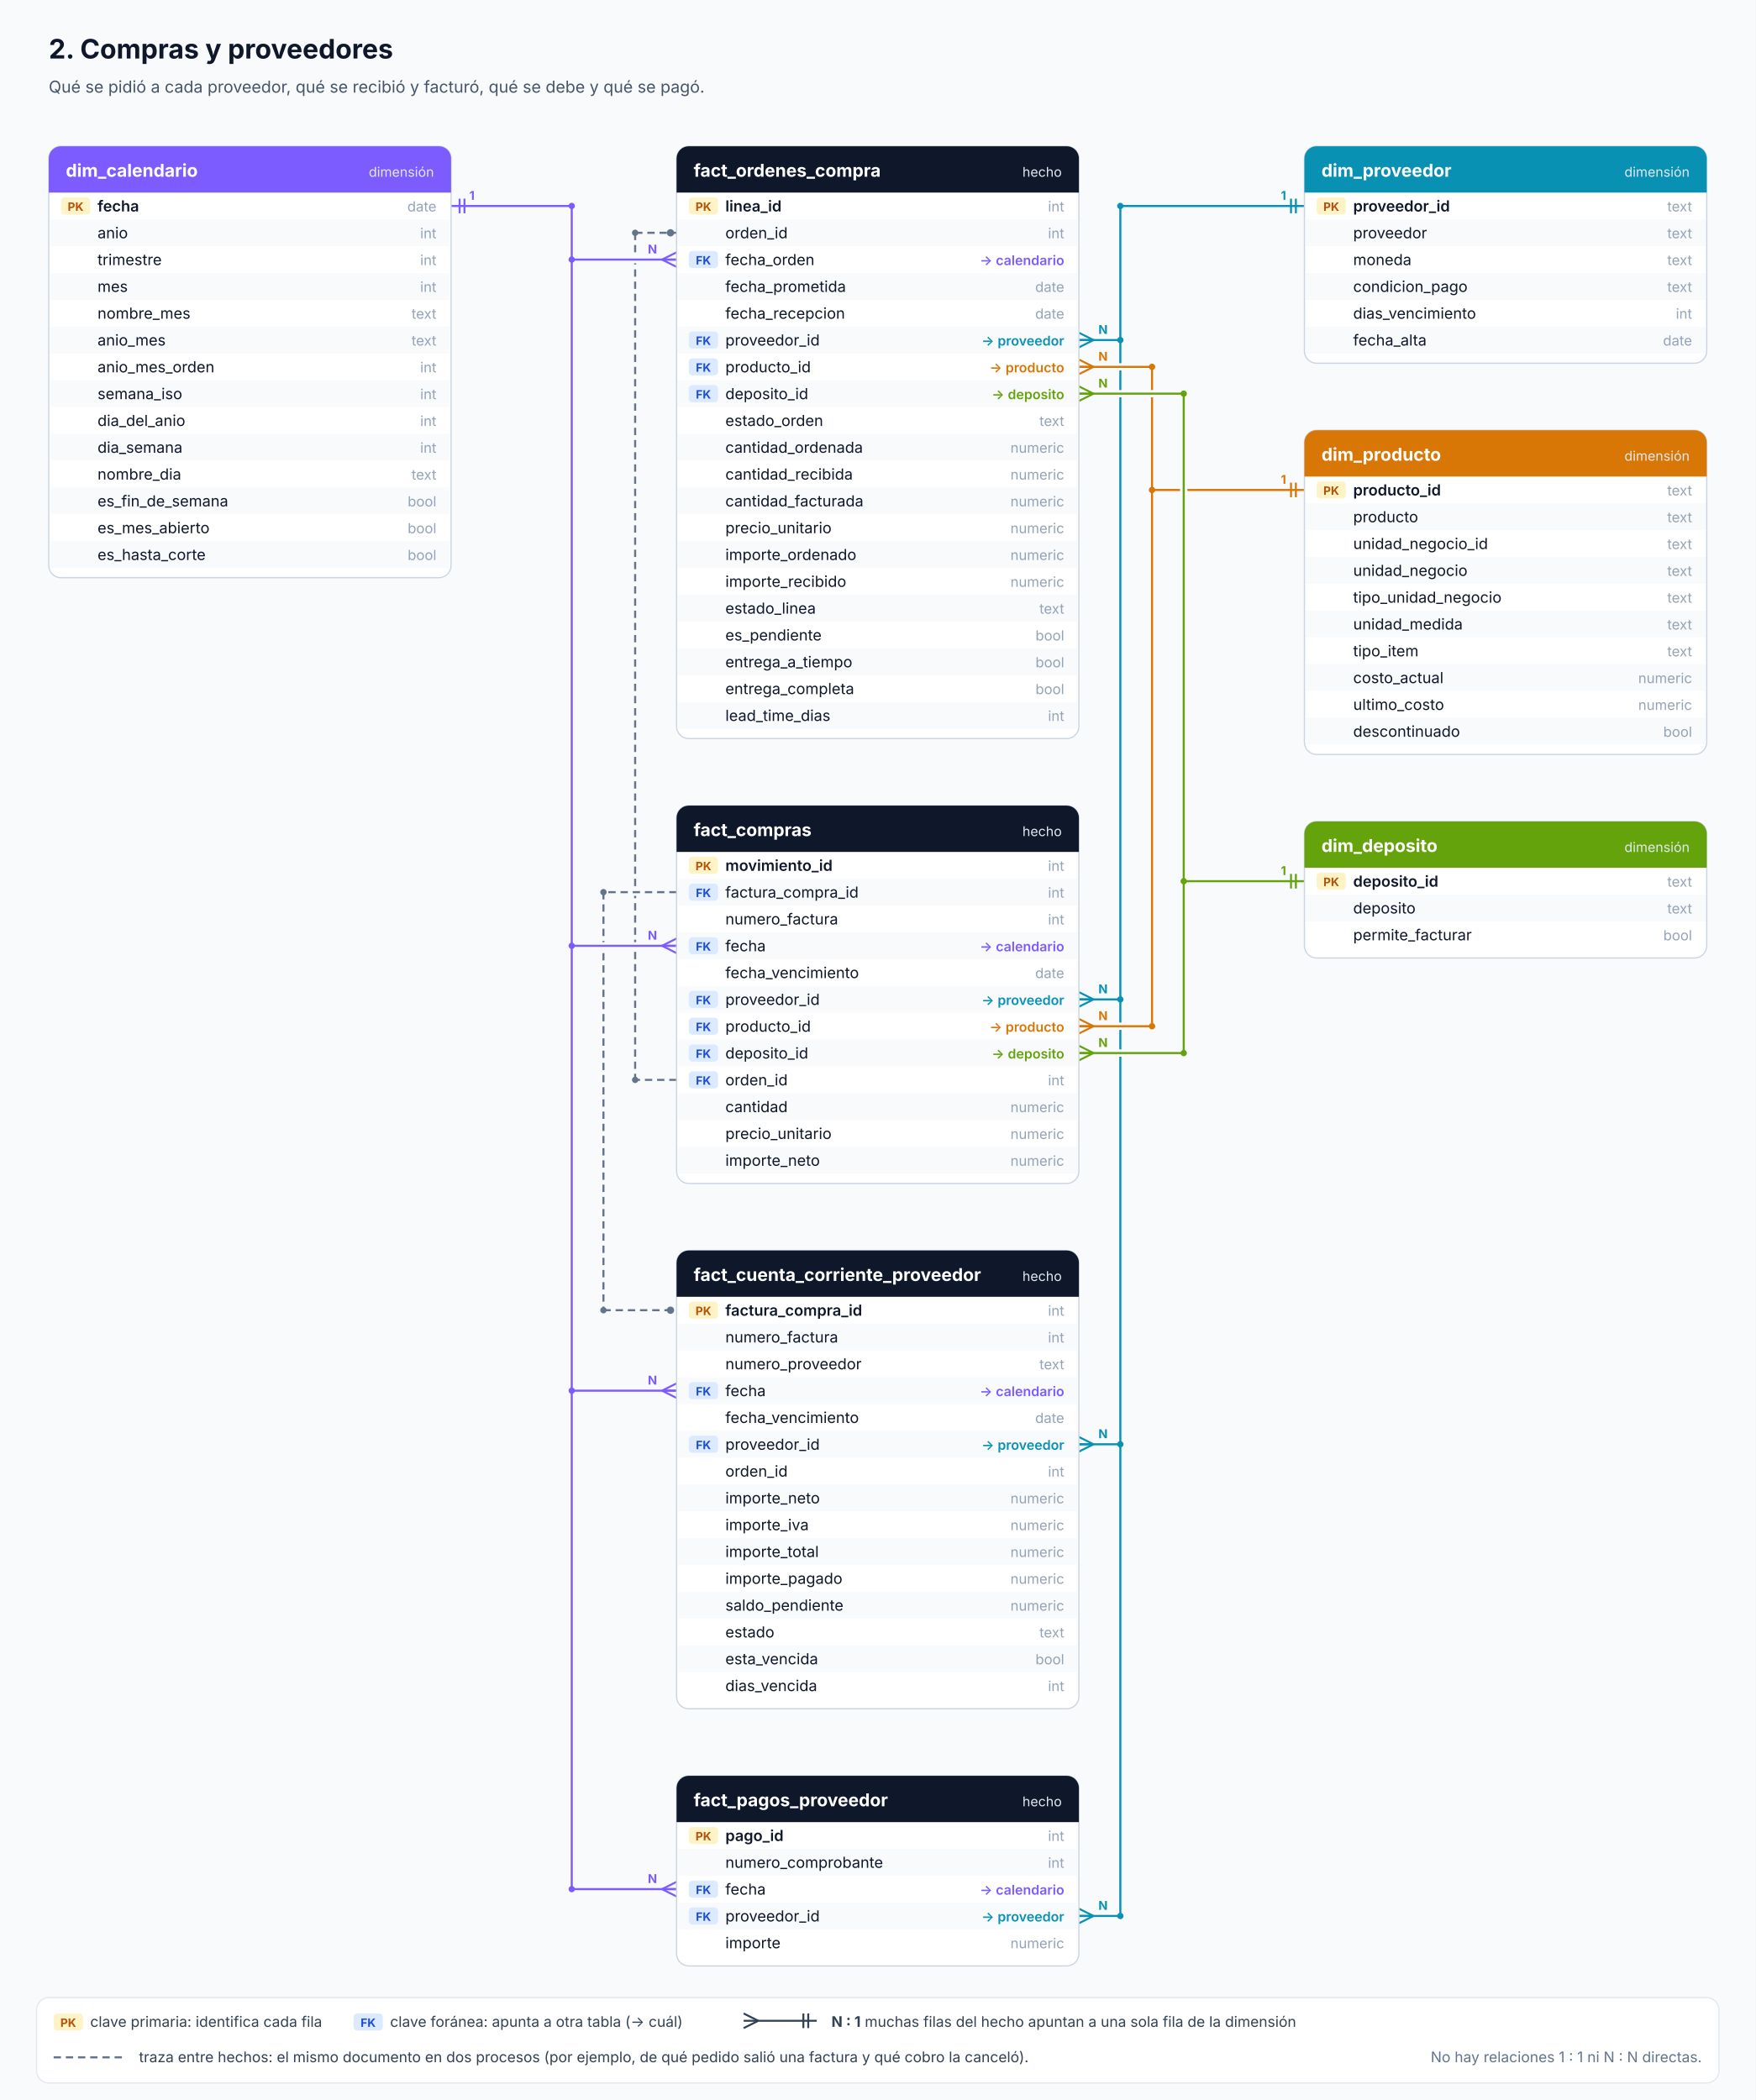
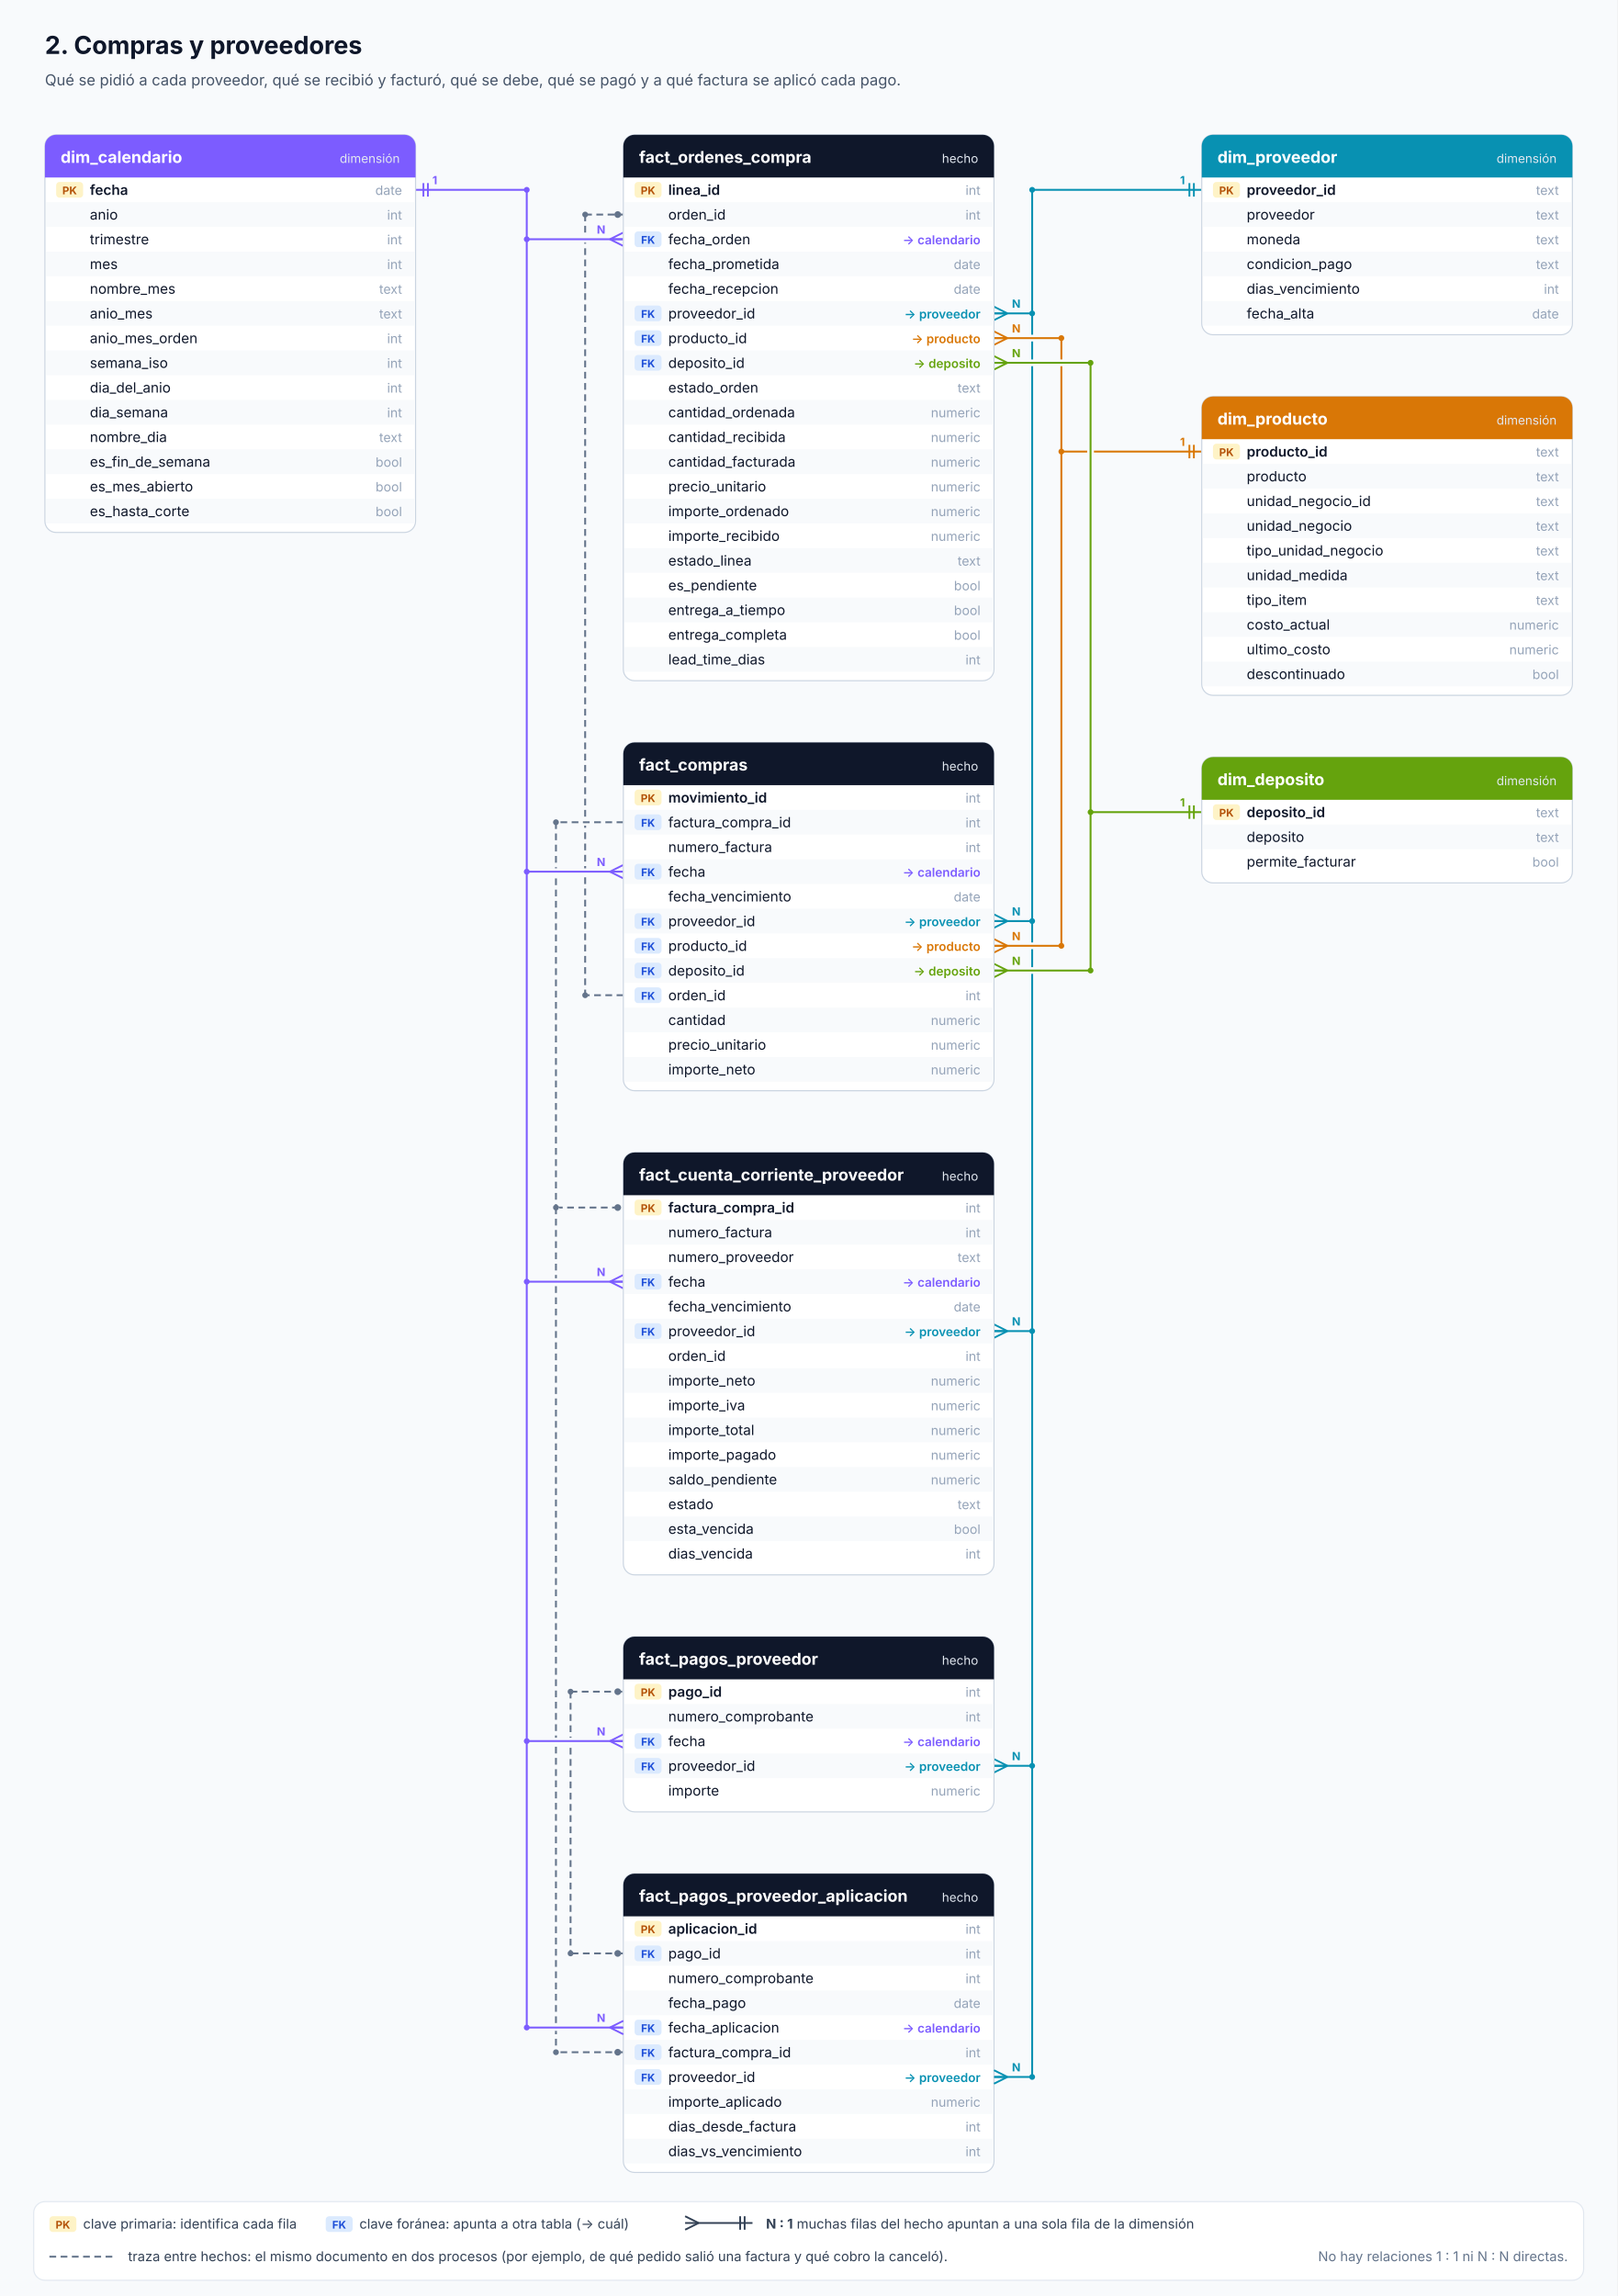
- <svg xmlns="http://www.w3.org/2000/svg" viewBox="0 0 1440 1723" width="1440" height="1723" font-family="Inter, Segoe UI, Arial, sans-serif">
-   <rect width="1440" height="1723" fill="#f8fafc" />
+ <svg xmlns="http://www.w3.org/2000/svg" viewBox="0 0 1440 2044" width="1440" height="2044" font-family="Inter, Segoe UI, Arial, sans-serif">
+   <rect width="1440" height="2044" fill="#f8fafc" />
  <text x="40" y="48" font-size="22" font-weight="700" fill="#0f172a">2. Compras y proveedores</text>
-   <text x="40" y="76" font-size="13.5" fill="#475569">Qué se pidió a cada proveedor, qué se recibió y facturó, qué se debe y qué se pagó.</text>
+   <text x="40" y="76" font-size="13.5" fill="#475569">Qué se pidió a cada proveedor, qué se recibió y facturó, qué se debe, qué se pagó y a qué factura se aplicó cada pago.</text>
  <path d="M521,191.0 V886.0 M521,191.0 H555 M555,886.0 H521" fill="none" stroke="#f8fafc" stroke-width="6" stroke-linejoin="round" />
  <path d="M521,191.0 V886.0 M521,191.0 H555 M555,886.0 H521" fill="none" stroke="#64748b" stroke-width="1.7" stroke-linejoin="round" stroke-dasharray="6 4" />
  <path d="M495,732.0 V1075.0 M495,1075.0 H555 M555,732.0 H495" fill="none" stroke="#f8fafc" stroke-width="6" stroke-linejoin="round" />
  <path d="M495,732.0 V1075.0 M495,1075.0 H555 M555,732.0 H495" fill="none" stroke="#64748b" stroke-width="1.7" stroke-linejoin="round" stroke-dasharray="6 4" />
-   <path d="M469,169.0 V1550.0 M469,169.0 H370 M555,776.0 H469 M555,213.0 H469 M555,1141.0 H469 M555,1550.0 H469" fill="none" stroke="#f8fafc" stroke-width="6" stroke-linejoin="round" />
-   <path d="M469,169.0 V1550.0 M469,169.0 H370 M555,776.0 H469 M555,213.0 H469 M555,1141.0 H469 M555,1550.0 H469" fill="none" stroke="#7c5cff" stroke-width="1.7" stroke-linejoin="round" />
-   <path d="M919,169.0 V1572.0 M919,169.0 H1070 M885,820.0 H919 M885,279.0 H919 M885,1185.0 H919 M885,1572.0 H919" fill="none" stroke="#f8fafc" stroke-width="6" stroke-linejoin="round" />
-   <path d="M919,169.0 V1572.0 M919,169.0 H1070 M885,820.0 H919 M885,279.0 H919 M885,1185.0 H919 M885,1572.0 H919" fill="none" stroke="#0891b2" stroke-width="1.7" stroke-linejoin="round" />
+   <path d="M508,1506.0 V1739.0 M508,1506.0 H555 M555,1739.0 H508" fill="none" stroke="#f8fafc" stroke-width="6" stroke-linejoin="round" />
+   <path d="M508,1506.0 V1739.0 M508,1506.0 H555 M555,1739.0 H508" fill="none" stroke="#64748b" stroke-width="1.7" stroke-linejoin="round" stroke-dasharray="6 4" />
+   <path d="M495,1075.0 V1827.0 M555,1827.0 H495" fill="none" stroke="#f8fafc" stroke-width="6" stroke-linejoin="round" />
+   <path d="M495,1075.0 V1827.0 M555,1827.0 H495" fill="none" stroke="#64748b" stroke-width="1.7" stroke-linejoin="round" stroke-dasharray="6 4" />
+   <circle cx="550" cy="1506.0" r="3" fill="#64748b" />
+   <circle cx="508" cy="1506.0" r="2.6" fill="#64748b" />
+   <circle cx="550" cy="1739.0" r="3" fill="#64748b" />
+   <circle cx="508" cy="1739.0" r="2.6" fill="#64748b" />
+   <circle cx="550" cy="1827.0" r="3" fill="#64748b" />
+   <circle cx="495" cy="1827.0" r="2.6" fill="#64748b" />
+   <path d="M469,169.0 V1805.0 M469,169.0 H370 M555,776.0 H469 M555,213.0 H469 M555,1141.0 H469 M555,1550.0 H469 M555,1805.0 H469" fill="none" stroke="#f8fafc" stroke-width="6" stroke-linejoin="round" />
+   <path d="M469,169.0 V1805.0 M469,169.0 H370 M555,776.0 H469 M555,213.0 H469 M555,1141.0 H469 M555,1550.0 H469 M555,1805.0 H469" fill="none" stroke="#7c5cff" stroke-width="1.7" stroke-linejoin="round" />
+   <path d="M919,169.0 V1849.0 M919,169.0 H1070 M885,820.0 H919 M885,279.0 H919 M885,1185.0 H919 M885,1572.0 H919 M885,1849.0 H919" fill="none" stroke="#f8fafc" stroke-width="6" stroke-linejoin="round" />
+   <path d="M919,169.0 V1849.0 M919,169.0 H1070 M885,820.0 H919 M885,279.0 H919 M885,1185.0 H919 M885,1572.0 H919 M885,1849.0 H919" fill="none" stroke="#0891b2" stroke-width="1.7" stroke-linejoin="round" />
  <path d="M945,301.0 V842.0 M945,402.0 H1070 M885,842.0 H945 M885,301.0 H945" fill="none" stroke="#f8fafc" stroke-width="6" stroke-linejoin="round" />
  <path d="M945,301.0 V842.0 M945,402.0 H1070 M885,842.0 H945 M885,301.0 H945" fill="none" stroke="#d97706" stroke-width="1.7" stroke-linejoin="round" />
  <path d="M971,323.0 V864.0 M971,723.0 H1070 M885,864.0 H971 M885,323.0 H971" fill="none" stroke="#f8fafc" stroke-width="6" stroke-linejoin="round" />
  <path d="M971,323.0 V864.0 M971,723.0 H1070 M885,864.0 H971 M885,323.0 H971" fill="none" stroke="#65a30d" stroke-width="1.7" stroke-linejoin="round" />
  <circle cx="521" cy="886.0" r="2.6" fill="#64748b" />
  <circle cx="550" cy="191.0" r="3" fill="#64748b" />
  <circle cx="521" cy="191.0" r="2.6" fill="#64748b" />
  <circle cx="495" cy="732.0" r="2.6" fill="#64748b" />
  <circle cx="550" cy="1075.0" r="3" fill="#64748b" />
  <circle cx="495" cy="1075.0" r="2.6" fill="#64748b" />
  <path d="M543,776.0 L555,770.0 M543,776.0 L555,776.0 M543,776.0 L555,782.0" stroke="#7c5cff" stroke-width="1.6" fill="none" />
  <text x="539" y="771.0" font-size="10" font-weight="700" fill="#7c5cff" text-anchor="end">N</text>
  <circle cx="469" cy="776.0" r="2.6" fill="#7c5cff" />
  <path d="M543,213.0 L555,207.0 M543,213.0 L555,213.0 M543,213.0 L555,219.0" stroke="#7c5cff" stroke-width="1.6" fill="none" />
  <text x="539" y="208.0" font-size="10" font-weight="700" fill="#7c5cff" text-anchor="end">N</text>
  <circle cx="469" cy="213.0" r="2.6" fill="#7c5cff" />
  <path d="M543,1141.0 L555,1135.0 M543,1141.0 L555,1141.0 M543,1141.0 L555,1147.0" stroke="#7c5cff" stroke-width="1.6" fill="none" />
  <text x="539" y="1136.0" font-size="10" font-weight="700" fill="#7c5cff" text-anchor="end">N</text>
  <circle cx="469" cy="1141.0" r="2.6" fill="#7c5cff" />
  <path d="M543,1550.0 L555,1544.0 M543,1550.0 L555,1550.0 M543,1550.0 L555,1556.0" stroke="#7c5cff" stroke-width="1.6" fill="none" />
  <text x="539" y="1545.0" font-size="10" font-weight="700" fill="#7c5cff" text-anchor="end">N</text>
  <circle cx="469" cy="1550.0" r="2.6" fill="#7c5cff" />
  <path d="M377,163.0 V175.0 M381,163.0 V175.0" stroke="#7c5cff" stroke-width="1.6" />
  <text x="385" y="164.0" font-size="10" font-weight="700" fill="#7c5cff" text-anchor="start">1</text>
  <circle cx="469" cy="169.0" r="2.6" fill="#7c5cff" />
  <path d="M897,820.0 L885,814.0 M897,820.0 L885,820.0 M897,820.0 L885,826.0" stroke="#0891b2" stroke-width="1.6" fill="none" />
  <text x="901" y="815.0" font-size="10" font-weight="700" fill="#0891b2" text-anchor="start">N</text>
  <circle cx="919" cy="820.0" r="2.6" fill="#0891b2" />
  <path d="M897,279.0 L885,273.0 M897,279.0 L885,279.0 M897,279.0 L885,285.0" stroke="#0891b2" stroke-width="1.6" fill="none" />
  <text x="901" y="274.0" font-size="10" font-weight="700" fill="#0891b2" text-anchor="start">N</text>
  <circle cx="919" cy="279.0" r="2.6" fill="#0891b2" />
  <path d="M897,1185.0 L885,1179.0 M897,1185.0 L885,1185.0 M897,1185.0 L885,1191.0" stroke="#0891b2" stroke-width="1.6" fill="none" />
  <text x="901" y="1180.0" font-size="10" font-weight="700" fill="#0891b2" text-anchor="start">N</text>
  <circle cx="919" cy="1185.0" r="2.6" fill="#0891b2" />
  <path d="M897,1572.0 L885,1566.0 M897,1572.0 L885,1572.0 M897,1572.0 L885,1578.0" stroke="#0891b2" stroke-width="1.6" fill="none" />
  <text x="901" y="1567.0" font-size="10" font-weight="700" fill="#0891b2" text-anchor="start">N</text>
  <circle cx="919" cy="1572.0" r="2.6" fill="#0891b2" />
  <path d="M1063,163.0 V175.0 M1059,163.0 V175.0" stroke="#0891b2" stroke-width="1.6" />
  <text x="1055" y="164.0" font-size="10" font-weight="700" fill="#0891b2" text-anchor="end">1</text>
  <circle cx="919" cy="169.0" r="2.6" fill="#0891b2" />
  <path d="M897,842.0 L885,836.0 M897,842.0 L885,842.0 M897,842.0 L885,848.0" stroke="#d97706" stroke-width="1.6" fill="none" />
  <text x="901" y="837.0" font-size="10" font-weight="700" fill="#d97706" text-anchor="start">N</text>
  <circle cx="945" cy="842.0" r="2.6" fill="#d97706" />
  <path d="M897,301.0 L885,295.0 M897,301.0 L885,301.0 M897,301.0 L885,307.0" stroke="#d97706" stroke-width="1.6" fill="none" />
  <text x="901" y="296.0" font-size="10" font-weight="700" fill="#d97706" text-anchor="start">N</text>
  <circle cx="945" cy="301.0" r="2.6" fill="#d97706" />
  <path d="M1063,396.0 V408.0 M1059,396.0 V408.0" stroke="#d97706" stroke-width="1.6" />
  <text x="1055" y="397.0" font-size="10" font-weight="700" fill="#d97706" text-anchor="end">1</text>
  <circle cx="945" cy="402.0" r="2.6" fill="#d97706" />
  <path d="M897,864.0 L885,858.0 M897,864.0 L885,864.0 M897,864.0 L885,870.0" stroke="#65a30d" stroke-width="1.6" fill="none" />
  <text x="901" y="859.0" font-size="10" font-weight="700" fill="#65a30d" text-anchor="start">N</text>
  <circle cx="971" cy="864.0" r="2.6" fill="#65a30d" />
  <path d="M897,323.0 L885,317.0 M897,323.0 L885,323.0 M897,323.0 L885,329.0" stroke="#65a30d" stroke-width="1.6" fill="none" />
  <text x="901" y="318.0" font-size="10" font-weight="700" fill="#65a30d" text-anchor="start">N</text>
  <circle cx="971" cy="323.0" r="2.6" fill="#65a30d" />
  <path d="M1063,717.0 V729.0 M1059,717.0 V729.0" stroke="#65a30d" stroke-width="1.6" />
  <text x="1055" y="718.0" font-size="10" font-weight="700" fill="#65a30d" text-anchor="end">1</text>
  <circle cx="971" cy="723.0" r="2.6" fill="#65a30d" />
  <rect x="40" y="120" width="330" height="354" rx="10" fill="#ffffff" stroke="#cbd5e1" />
  <path d="M40,130 a10,10 0 0 1 10,-10 h310 a10,10 0 0 1 10,10 v28 h-330 z" fill="#7c5cff" />
  <text x="54" y="145" font-size="14.5" font-weight="700" fill="#ffffff">dim_calendario</text>
  <text x="356" y="145" font-size="11" fill="#e2e8f0" text-anchor="end">dimensión</text>
  <rect x="50" y="162" width="24" height="14" rx="3" fill="#fef3c7" />
  <text x="62" y="173" font-size="9.5" font-weight="700" fill="#b45309" text-anchor="middle">PK</text>
  <text x="80" y="173.5" font-size="12.5" fill="#0f172a" font-weight="600">fecha</text>
  <text x="358" y="173.5" font-size="11.5" fill="#94a3b8" text-anchor="end">date</text>
  <rect x="41" y="180" width="328" height="22" fill="#f8fafc" />
  <text x="80" y="195.5" font-size="12.5" fill="#0f172a">anio</text>
  <text x="358" y="195.5" font-size="11.5" fill="#94a3b8" text-anchor="end">int</text>
  <text x="80" y="217.5" font-size="12.5" fill="#0f172a">trimestre</text>
  <text x="358" y="217.5" font-size="11.5" fill="#94a3b8" text-anchor="end">int</text>
  <rect x="41" y="224" width="328" height="22" fill="#f8fafc" />
  <text x="80" y="239.5" font-size="12.5" fill="#0f172a">mes</text>
  <text x="358" y="239.5" font-size="11.5" fill="#94a3b8" text-anchor="end">int</text>
  <text x="80" y="261.5" font-size="12.5" fill="#0f172a">nombre_mes</text>
  <text x="358" y="261.5" font-size="11.5" fill="#94a3b8" text-anchor="end">text</text>
  <rect x="41" y="268" width="328" height="22" fill="#f8fafc" />
  <text x="80" y="283.5" font-size="12.5" fill="#0f172a">anio_mes</text>
  <text x="358" y="283.5" font-size="11.5" fill="#94a3b8" text-anchor="end">text</text>
  <text x="80" y="305.5" font-size="12.5" fill="#0f172a">anio_mes_orden</text>
  <text x="358" y="305.5" font-size="11.5" fill="#94a3b8" text-anchor="end">int</text>
  <rect x="41" y="312" width="328" height="22" fill="#f8fafc" />
  <text x="80" y="327.5" font-size="12.5" fill="#0f172a">semana_iso</text>
  <text x="358" y="327.5" font-size="11.5" fill="#94a3b8" text-anchor="end">int</text>
  <text x="80" y="349.5" font-size="12.5" fill="#0f172a">dia_del_anio</text>
  <text x="358" y="349.5" font-size="11.5" fill="#94a3b8" text-anchor="end">int</text>
  <rect x="41" y="356" width="328" height="22" fill="#f8fafc" />
  <text x="80" y="371.5" font-size="12.5" fill="#0f172a">dia_semana</text>
  <text x="358" y="371.5" font-size="11.5" fill="#94a3b8" text-anchor="end">int</text>
  <text x="80" y="393.5" font-size="12.5" fill="#0f172a">nombre_dia</text>
  <text x="358" y="393.5" font-size="11.5" fill="#94a3b8" text-anchor="end">text</text>
  <rect x="41" y="400" width="328" height="22" fill="#f8fafc" />
  <text x="80" y="415.5" font-size="12.5" fill="#0f172a">es_fin_de_semana</text>
  <text x="358" y="415.5" font-size="11.5" fill="#94a3b8" text-anchor="end">bool</text>
  <text x="80" y="437.5" font-size="12.5" fill="#0f172a">es_mes_abierto</text>
  <text x="358" y="437.5" font-size="11.5" fill="#94a3b8" text-anchor="end">bool</text>
  <rect x="41" y="444" width="328" height="22" fill="#f8fafc" />
  <text x="80" y="459.5" font-size="12.5" fill="#0f172a">es_hasta_corte</text>
  <text x="358" y="459.5" font-size="11.5" fill="#94a3b8" text-anchor="end">bool</text>
  <rect x="555" y="120" width="330" height="486" rx="10" fill="#ffffff" stroke="#cbd5e1" />
  <path d="M555,130 a10,10 0 0 1 10,-10 h310 a10,10 0 0 1 10,10 v28 h-330 z" fill="#0f172a" />
  <text x="569" y="145" font-size="14.5" font-weight="700" fill="#ffffff">fact_ordenes_compra</text>
  <text x="871" y="145" font-size="11" fill="#e2e8f0" text-anchor="end">hecho</text>
  <rect x="565" y="162" width="24" height="14" rx="3" fill="#fef3c7" />
  <text x="577" y="173" font-size="9.5" font-weight="700" fill="#b45309" text-anchor="middle">PK</text>
  <text x="595" y="173.5" font-size="12.5" fill="#0f172a" font-weight="600">linea_id</text>
  <text x="873" y="173.5" font-size="11.5" fill="#94a3b8" text-anchor="end">int</text>
  <rect x="556" y="180" width="328" height="22" fill="#f8fafc" />
  <text x="595" y="195.5" font-size="12.5" fill="#0f172a">orden_id</text>
  <text x="873" y="195.5" font-size="11.5" fill="#94a3b8" text-anchor="end">int</text>
  <rect x="565" y="206" width="24" height="14" rx="3" fill="#dbeafe" />
  <text x="577" y="217" font-size="9.5" font-weight="700" fill="#1d4ed8" text-anchor="middle">FK</text>
  <text x="595" y="217.5" font-size="12.5" fill="#0f172a">fecha_orden</text>
  <text x="873" y="217.5" font-size="11" fill="#7c5cff" font-weight="600" text-anchor="end">→ calendario</text>
  <rect x="556" y="224" width="328" height="22" fill="#f8fafc" />
  <text x="595" y="239.5" font-size="12.5" fill="#0f172a">fecha_prometida</text>
  <text x="873" y="239.5" font-size="11.5" fill="#94a3b8" text-anchor="end">date</text>
  <text x="595" y="261.5" font-size="12.5" fill="#0f172a">fecha_recepcion</text>
  <text x="873" y="261.5" font-size="11.5" fill="#94a3b8" text-anchor="end">date</text>
  <rect x="556" y="268" width="328" height="22" fill="#f8fafc" />
  <rect x="565" y="272" width="24" height="14" rx="3" fill="#dbeafe" />
  <text x="577" y="283" font-size="9.5" font-weight="700" fill="#1d4ed8" text-anchor="middle">FK</text>
  <text x="595" y="283.5" font-size="12.5" fill="#0f172a">proveedor_id</text>
  <text x="873" y="283.5" font-size="11" fill="#0891b2" font-weight="600" text-anchor="end">→ proveedor</text>
  <rect x="565" y="294" width="24" height="14" rx="3" fill="#dbeafe" />
  <text x="577" y="305" font-size="9.5" font-weight="700" fill="#1d4ed8" text-anchor="middle">FK</text>
  <text x="595" y="305.5" font-size="12.5" fill="#0f172a">producto_id</text>
  <text x="873" y="305.5" font-size="11" fill="#d97706" font-weight="600" text-anchor="end">→ producto</text>
  <rect x="556" y="312" width="328" height="22" fill="#f8fafc" />
  <rect x="565" y="316" width="24" height="14" rx="3" fill="#dbeafe" />
  <text x="577" y="327" font-size="9.5" font-weight="700" fill="#1d4ed8" text-anchor="middle">FK</text>
  <text x="595" y="327.5" font-size="12.5" fill="#0f172a">deposito_id</text>
  <text x="873" y="327.5" font-size="11" fill="#65a30d" font-weight="600" text-anchor="end">→ deposito</text>
  <text x="595" y="349.5" font-size="12.5" fill="#0f172a">estado_orden</text>
  <text x="873" y="349.5" font-size="11.5" fill="#94a3b8" text-anchor="end">text</text>
  <rect x="556" y="356" width="328" height="22" fill="#f8fafc" />
  <text x="595" y="371.5" font-size="12.5" fill="#0f172a">cantidad_ordenada</text>
  <text x="873" y="371.5" font-size="11.5" fill="#94a3b8" text-anchor="end">numeric</text>
  <text x="595" y="393.5" font-size="12.5" fill="#0f172a">cantidad_recibida</text>
  <text x="873" y="393.5" font-size="11.5" fill="#94a3b8" text-anchor="end">numeric</text>
  <rect x="556" y="400" width="328" height="22" fill="#f8fafc" />
  <text x="595" y="415.5" font-size="12.5" fill="#0f172a">cantidad_facturada</text>
  <text x="873" y="415.5" font-size="11.5" fill="#94a3b8" text-anchor="end">numeric</text>
  <text x="595" y="437.5" font-size="12.5" fill="#0f172a">precio_unitario</text>
  <text x="873" y="437.5" font-size="11.5" fill="#94a3b8" text-anchor="end">numeric</text>
  <rect x="556" y="444" width="328" height="22" fill="#f8fafc" />
  <text x="595" y="459.5" font-size="12.5" fill="#0f172a">importe_ordenado</text>
  <text x="873" y="459.5" font-size="11.5" fill="#94a3b8" text-anchor="end">numeric</text>
  <text x="595" y="481.5" font-size="12.5" fill="#0f172a">importe_recibido</text>
  <text x="873" y="481.5" font-size="11.5" fill="#94a3b8" text-anchor="end">numeric</text>
  <rect x="556" y="488" width="328" height="22" fill="#f8fafc" />
  <text x="595" y="503.5" font-size="12.5" fill="#0f172a">estado_linea</text>
  <text x="873" y="503.5" font-size="11.5" fill="#94a3b8" text-anchor="end">text</text>
  <text x="595" y="525.5" font-size="12.5" fill="#0f172a">es_pendiente</text>
  <text x="873" y="525.5" font-size="11.5" fill="#94a3b8" text-anchor="end">bool</text>
  <rect x="556" y="532" width="328" height="22" fill="#f8fafc" />
  <text x="595" y="547.5" font-size="12.5" fill="#0f172a">entrega_a_tiempo</text>
  <text x="873" y="547.5" font-size="11.5" fill="#94a3b8" text-anchor="end">bool</text>
  <text x="595" y="569.5" font-size="12.5" fill="#0f172a">entrega_completa</text>
  <text x="873" y="569.5" font-size="11.5" fill="#94a3b8" text-anchor="end">bool</text>
  <rect x="556" y="576" width="328" height="22" fill="#f8fafc" />
  <text x="595" y="591.5" font-size="12.5" fill="#0f172a">lead_time_dias</text>
  <text x="873" y="591.5" font-size="11.5" fill="#94a3b8" text-anchor="end">int</text>
  <rect x="555" y="661" width="330" height="310" rx="10" fill="#ffffff" stroke="#cbd5e1" />
  <path d="M555,671 a10,10 0 0 1 10,-10 h310 a10,10 0 0 1 10,10 v28 h-330 z" fill="#0f172a" />
  <text x="569" y="686" font-size="14.5" font-weight="700" fill="#ffffff">fact_compras</text>
  <text x="871" y="686" font-size="11" fill="#e2e8f0" text-anchor="end">hecho</text>
  <rect x="565" y="703" width="24" height="14" rx="3" fill="#fef3c7" />
  <text x="577" y="714" font-size="9.5" font-weight="700" fill="#b45309" text-anchor="middle">PK</text>
  <text x="595" y="714.5" font-size="12.5" fill="#0f172a" font-weight="600">movimiento_id</text>
  <text x="873" y="714.5" font-size="11.5" fill="#94a3b8" text-anchor="end">int</text>
  <rect x="556" y="721" width="328" height="22" fill="#f8fafc" />
  <rect x="565" y="725" width="24" height="14" rx="3" fill="#dbeafe" />
  <text x="577" y="736" font-size="9.5" font-weight="700" fill="#1d4ed8" text-anchor="middle">FK</text>
  <text x="595" y="736.5" font-size="12.5" fill="#0f172a">factura_compra_id</text>
  <text x="873" y="736.5" font-size="11.5" fill="#94a3b8" text-anchor="end">int</text>
  <text x="595" y="758.5" font-size="12.5" fill="#0f172a">numero_factura</text>
  <text x="873" y="758.5" font-size="11.5" fill="#94a3b8" text-anchor="end">int</text>
  <rect x="556" y="765" width="328" height="22" fill="#f8fafc" />
  <rect x="565" y="769" width="24" height="14" rx="3" fill="#dbeafe" />
  <text x="577" y="780" font-size="9.5" font-weight="700" fill="#1d4ed8" text-anchor="middle">FK</text>
  <text x="595" y="780.5" font-size="12.5" fill="#0f172a">fecha</text>
  <text x="873" y="780.5" font-size="11" fill="#7c5cff" font-weight="600" text-anchor="end">→ calendario</text>
  <text x="595" y="802.5" font-size="12.5" fill="#0f172a">fecha_vencimiento</text>
  <text x="873" y="802.5" font-size="11.5" fill="#94a3b8" text-anchor="end">date</text>
  <rect x="556" y="809" width="328" height="22" fill="#f8fafc" />
  <rect x="565" y="813" width="24" height="14" rx="3" fill="#dbeafe" />
  <text x="577" y="824" font-size="9.5" font-weight="700" fill="#1d4ed8" text-anchor="middle">FK</text>
  <text x="595" y="824.5" font-size="12.5" fill="#0f172a">proveedor_id</text>
  <text x="873" y="824.5" font-size="11" fill="#0891b2" font-weight="600" text-anchor="end">→ proveedor</text>
  <rect x="565" y="835" width="24" height="14" rx="3" fill="#dbeafe" />
  <text x="577" y="846" font-size="9.5" font-weight="700" fill="#1d4ed8" text-anchor="middle">FK</text>
  <text x="595" y="846.5" font-size="12.5" fill="#0f172a">producto_id</text>
  <text x="873" y="846.5" font-size="11" fill="#d97706" font-weight="600" text-anchor="end">→ producto</text>
  <rect x="556" y="853" width="328" height="22" fill="#f8fafc" />
  <rect x="565" y="857" width="24" height="14" rx="3" fill="#dbeafe" />
  <text x="577" y="868" font-size="9.5" font-weight="700" fill="#1d4ed8" text-anchor="middle">FK</text>
  <text x="595" y="868.5" font-size="12.5" fill="#0f172a">deposito_id</text>
  <text x="873" y="868.5" font-size="11" fill="#65a30d" font-weight="600" text-anchor="end">→ deposito</text>
  <rect x="565" y="879" width="24" height="14" rx="3" fill="#dbeafe" />
  <text x="577" y="890" font-size="9.5" font-weight="700" fill="#1d4ed8" text-anchor="middle">FK</text>
  <text x="595" y="890.5" font-size="12.5" fill="#0f172a">orden_id</text>
  <text x="873" y="890.5" font-size="11.5" fill="#94a3b8" text-anchor="end">int</text>
  <rect x="556" y="897" width="328" height="22" fill="#f8fafc" />
  <text x="595" y="912.5" font-size="12.5" fill="#0f172a">cantidad</text>
  <text x="873" y="912.5" font-size="11.5" fill="#94a3b8" text-anchor="end">numeric</text>
  <text x="595" y="934.5" font-size="12.5" fill="#0f172a">precio_unitario</text>
  <text x="873" y="934.5" font-size="11.5" fill="#94a3b8" text-anchor="end">numeric</text>
  <rect x="556" y="941" width="328" height="22" fill="#f8fafc" />
  <text x="595" y="956.5" font-size="12.5" fill="#0f172a">importe_neto</text>
  <text x="873" y="956.5" font-size="11.5" fill="#94a3b8" text-anchor="end">numeric</text>
  <rect x="555" y="1026" width="330" height="376" rx="10" fill="#ffffff" stroke="#cbd5e1" />
  <path d="M555,1036 a10,10 0 0 1 10,-10 h310 a10,10 0 0 1 10,10 v28 h-330 z" fill="#0f172a" />
  <text x="569" y="1051" font-size="14.5" font-weight="700" fill="#ffffff">fact_cuenta_corriente_proveedor</text>
  <text x="871" y="1051" font-size="11" fill="#e2e8f0" text-anchor="end">hecho</text>
  <rect x="565" y="1068" width="24" height="14" rx="3" fill="#fef3c7" />
  <text x="577" y="1079" font-size="9.5" font-weight="700" fill="#b45309" text-anchor="middle">PK</text>
  <text x="595" y="1079.5" font-size="12.5" fill="#0f172a" font-weight="600">factura_compra_id</text>
  <text x="873" y="1079.5" font-size="11.5" fill="#94a3b8" text-anchor="end">int</text>
  <rect x="556" y="1086" width="328" height="22" fill="#f8fafc" />
  <text x="595" y="1101.5" font-size="12.5" fill="#0f172a">numero_factura</text>
  <text x="873" y="1101.5" font-size="11.5" fill="#94a3b8" text-anchor="end">int</text>
  <text x="595" y="1123.5" font-size="12.5" fill="#0f172a">numero_proveedor</text>
  <text x="873" y="1123.5" font-size="11.5" fill="#94a3b8" text-anchor="end">text</text>
  <rect x="556" y="1130" width="328" height="22" fill="#f8fafc" />
  <rect x="565" y="1134" width="24" height="14" rx="3" fill="#dbeafe" />
  <text x="577" y="1145" font-size="9.5" font-weight="700" fill="#1d4ed8" text-anchor="middle">FK</text>
  <text x="595" y="1145.5" font-size="12.5" fill="#0f172a">fecha</text>
  <text x="873" y="1145.5" font-size="11" fill="#7c5cff" font-weight="600" text-anchor="end">→ calendario</text>
  <text x="595" y="1167.5" font-size="12.5" fill="#0f172a">fecha_vencimiento</text>
  <text x="873" y="1167.5" font-size="11.5" fill="#94a3b8" text-anchor="end">date</text>
  <rect x="556" y="1174" width="328" height="22" fill="#f8fafc" />
  <rect x="565" y="1178" width="24" height="14" rx="3" fill="#dbeafe" />
  <text x="577" y="1189" font-size="9.5" font-weight="700" fill="#1d4ed8" text-anchor="middle">FK</text>
  <text x="595" y="1189.5" font-size="12.5" fill="#0f172a">proveedor_id</text>
  <text x="873" y="1189.5" font-size="11" fill="#0891b2" font-weight="600" text-anchor="end">→ proveedor</text>
  <text x="595" y="1211.5" font-size="12.5" fill="#0f172a">orden_id</text>
  <text x="873" y="1211.5" font-size="11.5" fill="#94a3b8" text-anchor="end">int</text>
  <rect x="556" y="1218" width="328" height="22" fill="#f8fafc" />
  <text x="595" y="1233.5" font-size="12.5" fill="#0f172a">importe_neto</text>
  <text x="873" y="1233.5" font-size="11.5" fill="#94a3b8" text-anchor="end">numeric</text>
  <text x="595" y="1255.5" font-size="12.5" fill="#0f172a">importe_iva</text>
  <text x="873" y="1255.5" font-size="11.5" fill="#94a3b8" text-anchor="end">numeric</text>
  <rect x="556" y="1262" width="328" height="22" fill="#f8fafc" />
  <text x="595" y="1277.5" font-size="12.5" fill="#0f172a">importe_total</text>
  <text x="873" y="1277.5" font-size="11.5" fill="#94a3b8" text-anchor="end">numeric</text>
  <text x="595" y="1299.5" font-size="12.5" fill="#0f172a">importe_pagado</text>
  <text x="873" y="1299.5" font-size="11.5" fill="#94a3b8" text-anchor="end">numeric</text>
  <rect x="556" y="1306" width="328" height="22" fill="#f8fafc" />
  <text x="595" y="1321.5" font-size="12.5" fill="#0f172a">saldo_pendiente</text>
  <text x="873" y="1321.5" font-size="11.5" fill="#94a3b8" text-anchor="end">numeric</text>
  <text x="595" y="1343.5" font-size="12.5" fill="#0f172a">estado</text>
  <text x="873" y="1343.5" font-size="11.5" fill="#94a3b8" text-anchor="end">text</text>
  <rect x="556" y="1350" width="328" height="22" fill="#f8fafc" />
  <text x="595" y="1365.5" font-size="12.5" fill="#0f172a">esta_vencida</text>
  <text x="873" y="1365.5" font-size="11.5" fill="#94a3b8" text-anchor="end">bool</text>
  <text x="595" y="1387.5" font-size="12.5" fill="#0f172a">dias_vencida</text>
  <text x="873" y="1387.5" font-size="11.5" fill="#94a3b8" text-anchor="end">int</text>
  <rect x="555" y="1457" width="330" height="156" rx="10" fill="#ffffff" stroke="#cbd5e1" />
  <path d="M555,1467 a10,10 0 0 1 10,-10 h310 a10,10 0 0 1 10,10 v28 h-330 z" fill="#0f172a" />
  <text x="569" y="1482" font-size="14.5" font-weight="700" fill="#ffffff">fact_pagos_proveedor</text>
  <text x="871" y="1482" font-size="11" fill="#e2e8f0" text-anchor="end">hecho</text>
  <rect x="565" y="1499" width="24" height="14" rx="3" fill="#fef3c7" />
  <text x="577" y="1510" font-size="9.5" font-weight="700" fill="#b45309" text-anchor="middle">PK</text>
  <text x="595" y="1510.5" font-size="12.5" fill="#0f172a" font-weight="600">pago_id</text>
  <text x="873" y="1510.5" font-size="11.5" fill="#94a3b8" text-anchor="end">int</text>
  <rect x="556" y="1517" width="328" height="22" fill="#f8fafc" />
  <text x="595" y="1532.5" font-size="12.5" fill="#0f172a">numero_comprobante</text>
  <text x="873" y="1532.5" font-size="11.5" fill="#94a3b8" text-anchor="end">int</text>
  <rect x="565" y="1543" width="24" height="14" rx="3" fill="#dbeafe" />
  <text x="577" y="1554" font-size="9.5" font-weight="700" fill="#1d4ed8" text-anchor="middle">FK</text>
  <text x="595" y="1554.5" font-size="12.5" fill="#0f172a">fecha</text>
  <text x="873" y="1554.5" font-size="11" fill="#7c5cff" font-weight="600" text-anchor="end">→ calendario</text>
  <rect x="556" y="1561" width="328" height="22" fill="#f8fafc" />
  <rect x="565" y="1565" width="24" height="14" rx="3" fill="#dbeafe" />
  <text x="577" y="1576" font-size="9.5" font-weight="700" fill="#1d4ed8" text-anchor="middle">FK</text>
  <text x="595" y="1576.5" font-size="12.5" fill="#0f172a">proveedor_id</text>
  <text x="873" y="1576.5" font-size="11" fill="#0891b2" font-weight="600" text-anchor="end">→ proveedor</text>
  <text x="595" y="1598.5" font-size="12.5" fill="#0f172a">importe</text>
  <text x="873" y="1598.5" font-size="11.5" fill="#94a3b8" text-anchor="end">numeric</text>
  <rect x="1070" y="120" width="330" height="178" rx="10" fill="#ffffff" stroke="#cbd5e1" />
  <path d="M1070,130 a10,10 0 0 1 10,-10 h310 a10,10 0 0 1 10,10 v28 h-330 z" fill="#0891b2" />
  <text x="1084" y="145" font-size="14.5" font-weight="700" fill="#ffffff">dim_proveedor</text>
  <text x="1386" y="145" font-size="11" fill="#e2e8f0" text-anchor="end">dimensión</text>
  <rect x="1080" y="162" width="24" height="14" rx="3" fill="#fef3c7" />
  <text x="1092" y="173" font-size="9.5" font-weight="700" fill="#b45309" text-anchor="middle">PK</text>
  <text x="1110" y="173.5" font-size="12.5" fill="#0f172a" font-weight="600">proveedor_id</text>
  <text x="1388" y="173.5" font-size="11.5" fill="#94a3b8" text-anchor="end">text</text>
  <rect x="1071" y="180" width="328" height="22" fill="#f8fafc" />
  <text x="1110" y="195.5" font-size="12.5" fill="#0f172a">proveedor</text>
  <text x="1388" y="195.5" font-size="11.5" fill="#94a3b8" text-anchor="end">text</text>
  <text x="1110" y="217.5" font-size="12.5" fill="#0f172a">moneda</text>
  <text x="1388" y="217.5" font-size="11.5" fill="#94a3b8" text-anchor="end">text</text>
  <rect x="1071" y="224" width="328" height="22" fill="#f8fafc" />
  <text x="1110" y="239.5" font-size="12.5" fill="#0f172a">condicion_pago</text>
  <text x="1388" y="239.5" font-size="11.5" fill="#94a3b8" text-anchor="end">text</text>
  <text x="1110" y="261.5" font-size="12.5" fill="#0f172a">dias_vencimiento</text>
  <text x="1388" y="261.5" font-size="11.5" fill="#94a3b8" text-anchor="end">int</text>
  <rect x="1071" y="268" width="328" height="22" fill="#f8fafc" />
  <text x="1110" y="283.5" font-size="12.5" fill="#0f172a">fecha_alta</text>
  <text x="1388" y="283.5" font-size="11.5" fill="#94a3b8" text-anchor="end">date</text>
  <rect x="1070" y="353" width="330" height="266" rx="10" fill="#ffffff" stroke="#cbd5e1" />
  <path d="M1070,363 a10,10 0 0 1 10,-10 h310 a10,10 0 0 1 10,10 v28 h-330 z" fill="#d97706" />
  <text x="1084" y="378" font-size="14.5" font-weight="700" fill="#ffffff">dim_producto</text>
  <text x="1386" y="378" font-size="11" fill="#e2e8f0" text-anchor="end">dimensión</text>
  <rect x="1080" y="395" width="24" height="14" rx="3" fill="#fef3c7" />
  <text x="1092" y="406" font-size="9.5" font-weight="700" fill="#b45309" text-anchor="middle">PK</text>
  <text x="1110" y="406.5" font-size="12.5" fill="#0f172a" font-weight="600">producto_id</text>
  <text x="1388" y="406.5" font-size="11.5" fill="#94a3b8" text-anchor="end">text</text>
  <rect x="1071" y="413" width="328" height="22" fill="#f8fafc" />
  <text x="1110" y="428.5" font-size="12.5" fill="#0f172a">producto</text>
  <text x="1388" y="428.5" font-size="11.5" fill="#94a3b8" text-anchor="end">text</text>
  <text x="1110" y="450.5" font-size="12.5" fill="#0f172a">unidad_negocio_id</text>
  <text x="1388" y="450.5" font-size="11.5" fill="#94a3b8" text-anchor="end">text</text>
  <rect x="1071" y="457" width="328" height="22" fill="#f8fafc" />
  <text x="1110" y="472.5" font-size="12.5" fill="#0f172a">unidad_negocio</text>
  <text x="1388" y="472.5" font-size="11.5" fill="#94a3b8" text-anchor="end">text</text>
  <text x="1110" y="494.5" font-size="12.5" fill="#0f172a">tipo_unidad_negocio</text>
  <text x="1388" y="494.5" font-size="11.5" fill="#94a3b8" text-anchor="end">text</text>
  <rect x="1071" y="501" width="328" height="22" fill="#f8fafc" />
  <text x="1110" y="516.5" font-size="12.5" fill="#0f172a">unidad_medida</text>
  <text x="1388" y="516.5" font-size="11.5" fill="#94a3b8" text-anchor="end">text</text>
  <text x="1110" y="538.5" font-size="12.5" fill="#0f172a">tipo_item</text>
  <text x="1388" y="538.5" font-size="11.5" fill="#94a3b8" text-anchor="end">text</text>
  <rect x="1071" y="545" width="328" height="22" fill="#f8fafc" />
  <text x="1110" y="560.5" font-size="12.5" fill="#0f172a">costo_actual</text>
  <text x="1388" y="560.5" font-size="11.5" fill="#94a3b8" text-anchor="end">numeric</text>
  <text x="1110" y="582.5" font-size="12.5" fill="#0f172a">ultimo_costo</text>
  <text x="1388" y="582.5" font-size="11.5" fill="#94a3b8" text-anchor="end">numeric</text>
  <rect x="1071" y="589" width="328" height="22" fill="#f8fafc" />
  <text x="1110" y="604.5" font-size="12.5" fill="#0f172a">descontinuado</text>
  <text x="1388" y="604.5" font-size="11.5" fill="#94a3b8" text-anchor="end">bool</text>
  <rect x="1070" y="674" width="330" height="112" rx="10" fill="#ffffff" stroke="#cbd5e1" />
  <path d="M1070,684 a10,10 0 0 1 10,-10 h310 a10,10 0 0 1 10,10 v28 h-330 z" fill="#65a30d" />
  <text x="1084" y="699" font-size="14.5" font-weight="700" fill="#ffffff">dim_deposito</text>
  <text x="1386" y="699" font-size="11" fill="#e2e8f0" text-anchor="end">dimensión</text>
  <rect x="1080" y="716" width="24" height="14" rx="3" fill="#fef3c7" />
  <text x="1092" y="727" font-size="9.5" font-weight="700" fill="#b45309" text-anchor="middle">PK</text>
  <text x="1110" y="727.5" font-size="12.5" fill="#0f172a" font-weight="600">deposito_id</text>
  <text x="1388" y="727.5" font-size="11.5" fill="#94a3b8" text-anchor="end">text</text>
  <rect x="1071" y="734" width="328" height="22" fill="#f8fafc" />
  <text x="1110" y="749.5" font-size="12.5" fill="#0f172a">deposito</text>
  <text x="1388" y="749.5" font-size="11.5" fill="#94a3b8" text-anchor="end">text</text>
  <text x="1110" y="771.5" font-size="12.5" fill="#0f172a">permite_facturar</text>
  <text x="1388" y="771.5" font-size="11.5" fill="#94a3b8" text-anchor="end">bool</text>
-   <rect x="30" y="1639" width="1380" height="70" rx="10" fill="#ffffff" stroke="#e2e8f0" />
-   <rect x="44" y="1652" width="24" height="14" rx="3" fill="#fef3c7" />
-   <text x="56" y="1663" font-size="9.5" font-weight="700" fill="#b45309" text-anchor="middle">PK</text>
-   <text x="74" y="1663" font-size="12" fill="#334155">clave primaria: identifica cada fila</text>
-   <rect x="290" y="1652" width="24" height="14" rx="3" fill="#dbeafe" />
-   <text x="302" y="1663" font-size="9.5" font-weight="700" fill="#1d4ed8" text-anchor="middle">FK</text>
-   <text x="320" y="1663" font-size="12" fill="#334155">clave foránea: apunta a otra tabla (→ cuál)</text>
-   <path d="M610,1658 H670" stroke="#334155" stroke-width="1.6" />
-   <path d="M622,1658 L610,1652 M622,1658 L610,1664" stroke="#334155" stroke-width="1.6" fill="none" />
-   <path d="M659,1652 V1664 M663,1652 V1664" stroke="#334155" stroke-width="1.6" />
-   <text x="682" y="1663" font-size="12" fill="#334155">
+   <rect x="555" y="1668" width="330" height="266" rx="10" fill="#ffffff" stroke="#cbd5e1" />
+   <path d="M555,1678 a10,10 0 0 1 10,-10 h310 a10,10 0 0 1 10,10 v28 h-330 z" fill="#0f172a" />
+   <text x="569" y="1693" font-size="14.5" font-weight="700" fill="#ffffff">fact_pagos_proveedor_aplicacion</text>
+   <text x="871" y="1693" font-size="11" fill="#e2e8f0" text-anchor="end">hecho</text>
+   <rect x="565" y="1710" width="24" height="14" rx="3" fill="#fef3c7" />
+   <text x="577" y="1721" font-size="9.5" font-weight="700" fill="#b45309" text-anchor="middle">PK</text>
+   <text x="595" y="1721.5" font-size="12.5" fill="#0f172a" font-weight="600">aplicacion_id</text>
+   <text x="873" y="1721.5" font-size="11.5" fill="#94a3b8" text-anchor="end">int</text>
+   <rect x="556" y="1728" width="328" height="22" fill="#f8fafc" />
+   <rect x="565" y="1732" width="24" height="14" rx="3" fill="#dbeafe" />
+   <text x="577" y="1743" font-size="9.5" font-weight="700" fill="#1d4ed8" text-anchor="middle">FK</text>
+   <text x="595" y="1743.5" font-size="12.5" fill="#0f172a">pago_id</text>
+   <text x="873" y="1743.5" font-size="11.5" fill="#94a3b8" text-anchor="end">int</text>
+   <text x="595" y="1765.5" font-size="12.5" fill="#0f172a">numero_comprobante</text>
+   <text x="873" y="1765.5" font-size="11.5" fill="#94a3b8" text-anchor="end">int</text>
+   <rect x="556" y="1772" width="328" height="22" fill="#f8fafc" />
+   <text x="595" y="1787.5" font-size="12.5" fill="#0f172a">fecha_pago</text>
+   <text x="873" y="1787.5" font-size="11.5" fill="#94a3b8" text-anchor="end">date</text>
+   <rect x="565" y="1798" width="24" height="14" rx="3" fill="#dbeafe" />
+   <text x="577" y="1809" font-size="9.5" font-weight="700" fill="#1d4ed8" text-anchor="middle">FK</text>
+   <text x="595" y="1809.5" font-size="12.5" fill="#0f172a">fecha_aplicacion</text>
+   <text x="873" y="1809.5" font-size="11" fill="#7c5cff" font-weight="600" text-anchor="end">→ calendario</text>
+   <rect x="556" y="1816" width="328" height="22" fill="#f8fafc" />
+   <rect x="565" y="1820" width="24" height="14" rx="3" fill="#dbeafe" />
+   <text x="577" y="1831" font-size="9.5" font-weight="700" fill="#1d4ed8" text-anchor="middle">FK</text>
+   <text x="595" y="1831.5" font-size="12.5" fill="#0f172a">factura_compra_id</text>
+   <text x="873" y="1831.5" font-size="11.5" fill="#94a3b8" text-anchor="end">int</text>
+   <rect x="565" y="1842" width="24" height="14" rx="3" fill="#dbeafe" />
+   <text x="577" y="1853" font-size="9.5" font-weight="700" fill="#1d4ed8" text-anchor="middle">FK</text>
+   <text x="595" y="1853.5" font-size="12.5" fill="#0f172a">proveedor_id</text>
+   <text x="873" y="1853.5" font-size="11" fill="#0891b2" font-weight="600" text-anchor="end">→ proveedor</text>
+   <rect x="556" y="1860" width="328" height="22" fill="#f8fafc" />
+   <text x="595" y="1875.5" font-size="12.5" fill="#0f172a">importe_aplicado</text>
+   <text x="873" y="1875.5" font-size="11.5" fill="#94a3b8" text-anchor="end">numeric</text>
+   <text x="595" y="1897.5" font-size="12.5" fill="#0f172a">dias_desde_factura</text>
+   <text x="873" y="1897.5" font-size="11.5" fill="#94a3b8" text-anchor="end">int</text>
+   <rect x="556" y="1904" width="328" height="22" fill="#f8fafc" />
+   <text x="595" y="1919.5" font-size="12.5" fill="#0f172a">dias_vs_vencimiento</text>
+   <text x="873" y="1919.5" font-size="11.5" fill="#94a3b8" text-anchor="end">int</text>
+   <path d="M543,1805.0 L555,1799.0 M543,1805.0 L555,1805.0 M543,1805.0 L555,1811.0" stroke="#7c5cff" stroke-width="1.6" fill="none" />
+   <text x="539" y="1800.0" font-size="10" font-weight="700" fill="#7c5cff" text-anchor="end">N</text>
+   <circle cx="469" cy="1805.0" r="2.6" fill="#7c5cff" />
+   <path d="M897,1849.0 L885,1843.0 M897,1849.0 L885,1849.0 M897,1849.0 L885,1855.0" stroke="#0891b2" stroke-width="1.6" fill="none" />
+   <text x="901" y="1844.0" font-size="10" font-weight="700" fill="#0891b2" text-anchor="start">N</text>
+   <circle cx="919" cy="1849.0" r="2.6" fill="#0891b2" />
+   <rect x="30" y="1960" width="1380" height="70" rx="10" fill="#ffffff" stroke="#e2e8f0" />
+   <rect x="44" y="1973" width="24" height="14" rx="3" fill="#fef3c7" />
+   <text x="56" y="1984" font-size="9.5" font-weight="700" fill="#b45309" text-anchor="middle">PK</text>
+   <text x="74" y="1984" font-size="12" fill="#334155">clave primaria: identifica cada fila</text>
+   <rect x="290" y="1973" width="24" height="14" rx="3" fill="#dbeafe" />
+   <text x="302" y="1984" font-size="9.5" font-weight="700" fill="#1d4ed8" text-anchor="middle">FK</text>
+   <text x="320" y="1984" font-size="12" fill="#334155">clave foránea: apunta a otra tabla (→ cuál)</text>
+   <path d="M610,1979 H670" stroke="#334155" stroke-width="1.6" />
+   <path d="M622,1979 L610,1973 M622,1979 L610,1985" stroke="#334155" stroke-width="1.6" fill="none" />
+   <path d="M659,1973 V1985 M663,1973 V1985" stroke="#334155" stroke-width="1.6" />
+   <text x="682" y="1984" font-size="12" fill="#334155">
    <tspan font-weight="700">N : 1</tspan>  muchas filas del hecho apuntan a una sola fila de la dimensión</text>
-   <path d="M44,1688 H104" stroke="#64748b" stroke-width="1.7" stroke-dasharray="6 4" />
-   <text x="114" y="1692" font-size="12" fill="#334155">traza entre hechos: el mismo documento en dos procesos (por ejemplo, de qué pedido salió una factura y qué cobro la canceló).</text>
-   <text x="1396" y="1692" font-size="12" fill="#64748b" text-anchor="end">No hay relaciones 1 : 1 ni N : N directas.</text>
+   <path d="M44,2009 H104" stroke="#64748b" stroke-width="1.7" stroke-dasharray="6 4" />
+   <text x="114" y="2013" font-size="12" fill="#334155">traza entre hechos: el mismo documento en dos procesos (por ejemplo, de qué pedido salió una factura y qué cobro la canceló).</text>
+   <text x="1396" y="2013" font-size="12" fill="#64748b" text-anchor="end">No hay relaciones 1 : 1 ni N : N directas.</text>
</svg>
